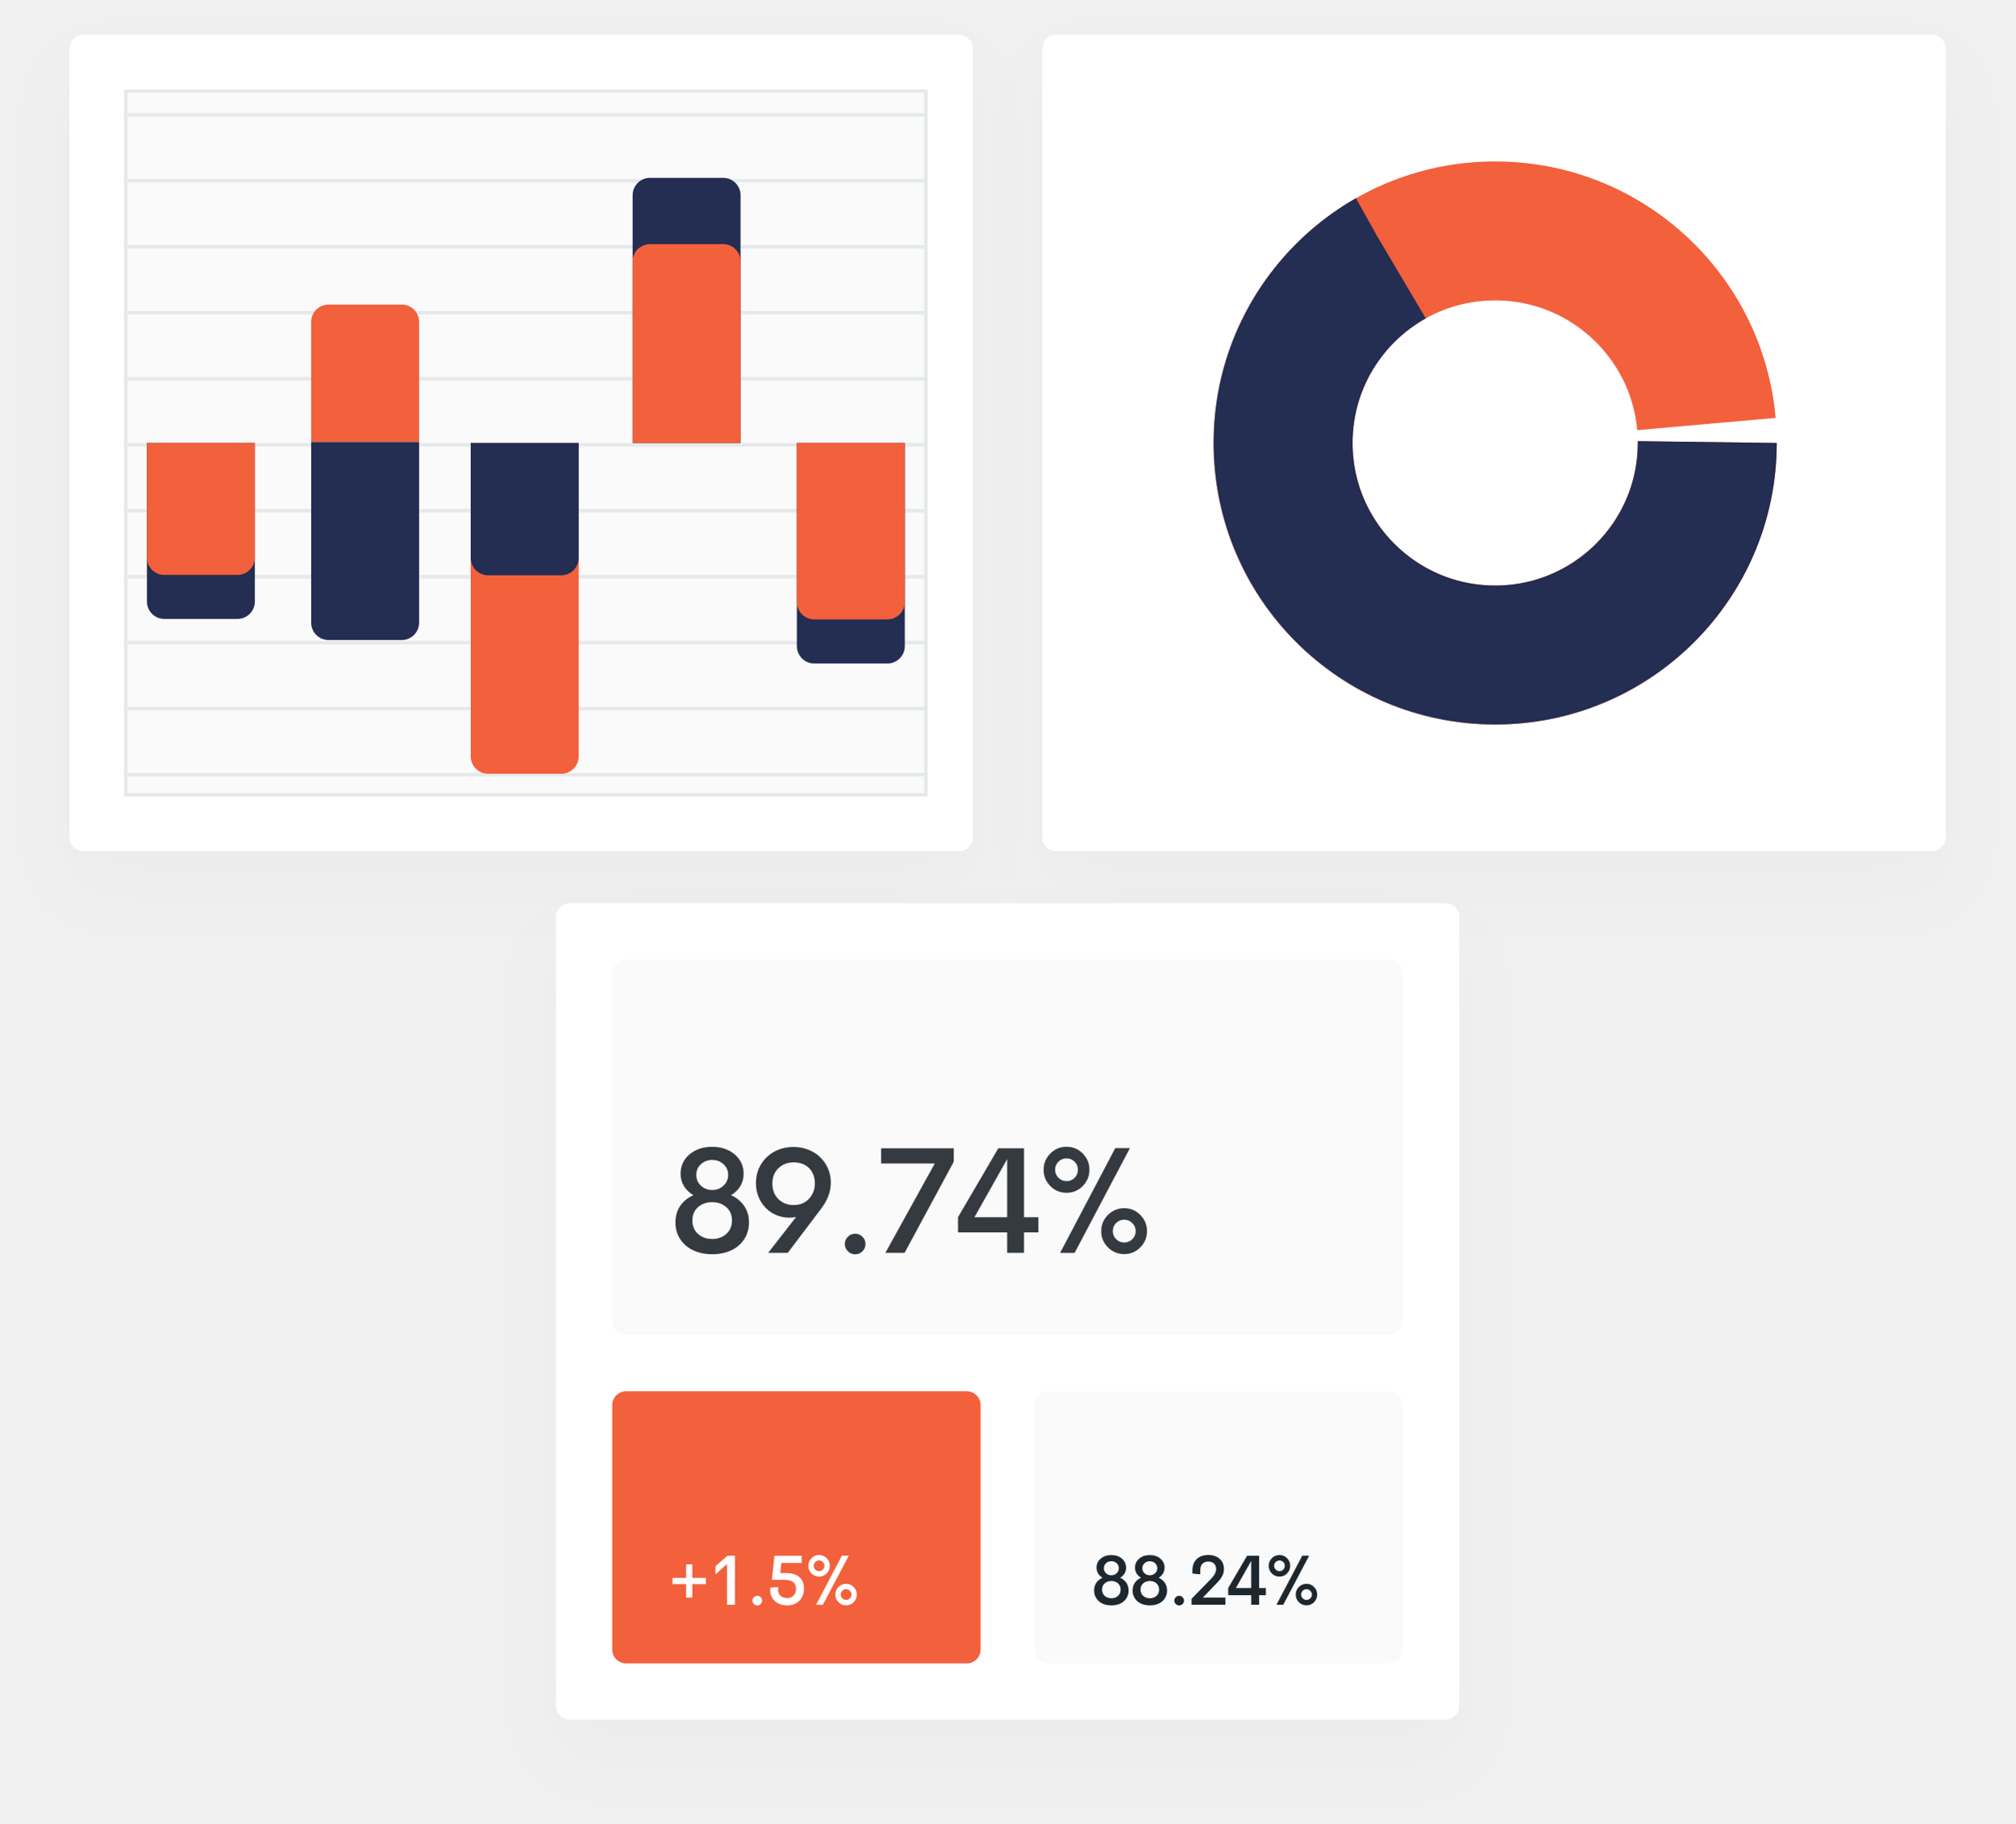
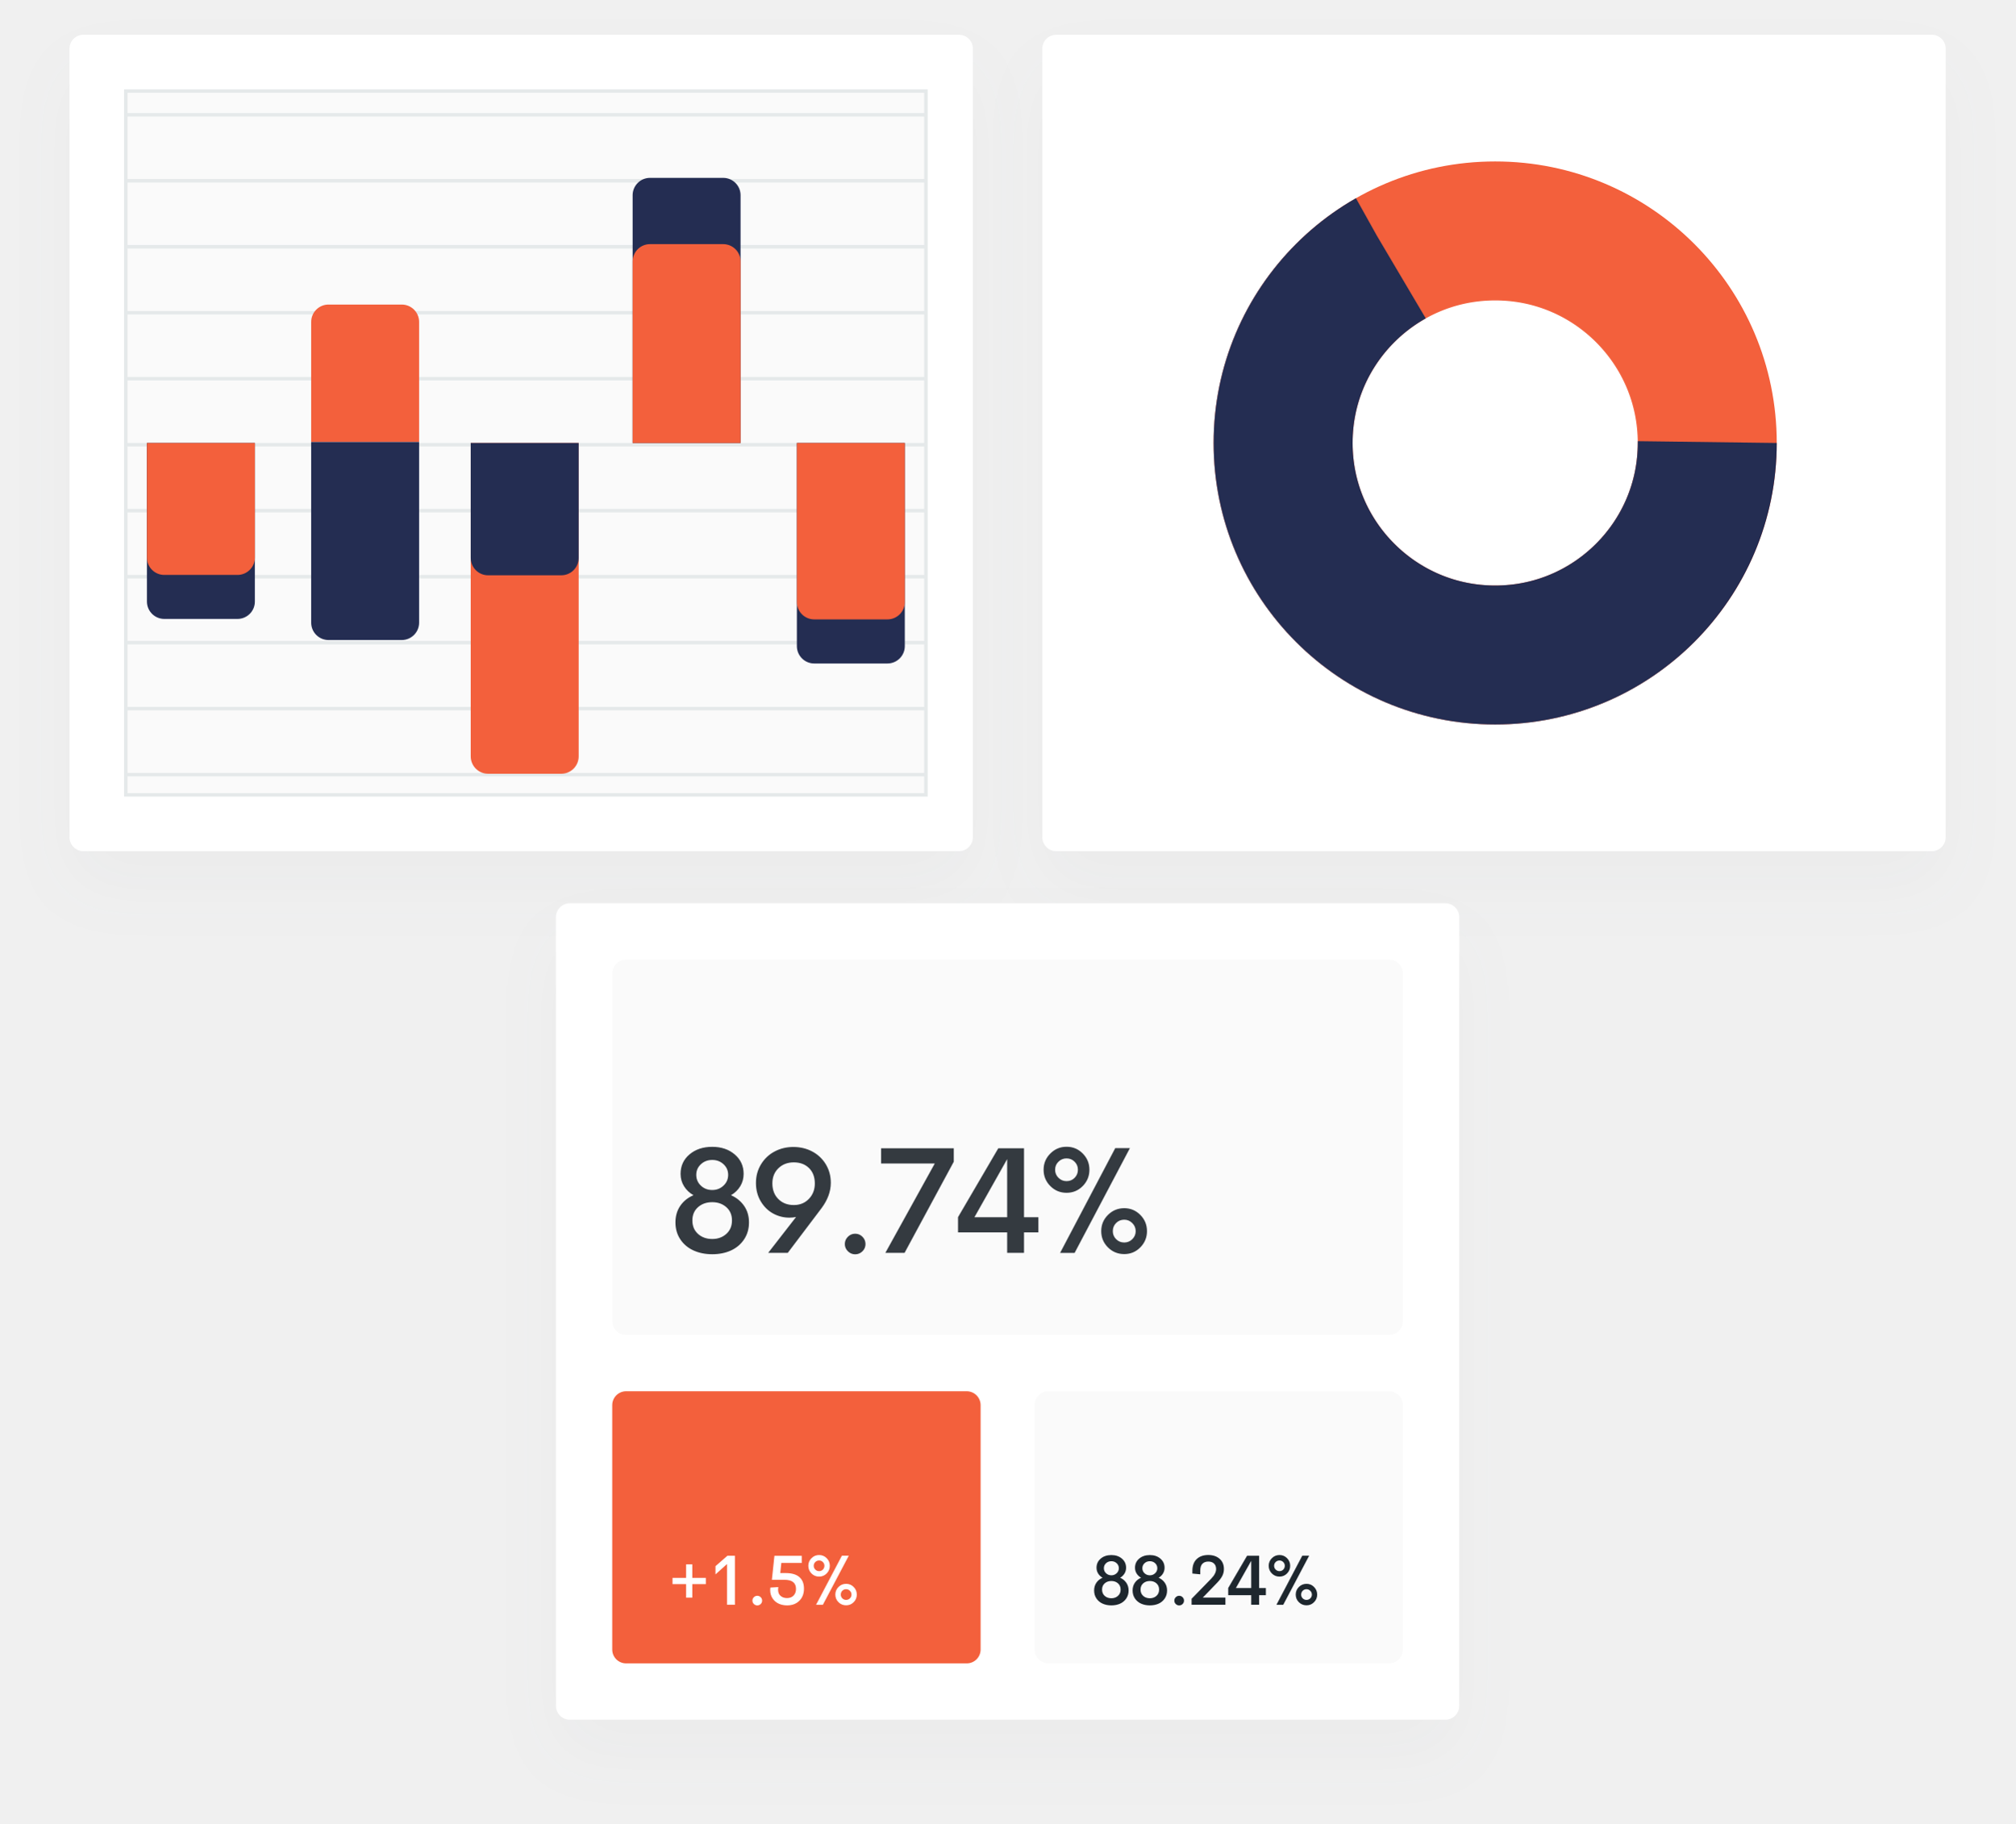
<svg xmlns="http://www.w3.org/2000/svg" xmlns:xlink="http://www.w3.org/1999/xlink" width="580" height="525">
  <defs>
    <filter id="c" width="126.9%" height="129.8%" x="-13.5%" y="-10.6%" filterUnits="objectBoundingBox">
      <feOffset dy="10" in="SourceAlpha" result="shadowOffsetOuter1" />
      <feGaussianBlur in="shadowOffsetOuter1" result="shadowBlurOuter1" stdDeviation="10" />
      <feColorMatrix in="shadowBlurOuter1" values="0 0 0 0 0.312 0 0 0 0 0.337 0 0 0 0 0.386 0 0 0 0.03 0" />
    </filter>
    <filter id="e" width="126.9%" height="129.8%" x="-13.5%" y="-10.6%" filterUnits="objectBoundingBox">
      <feOffset dy="10" in="SourceAlpha" result="shadowOffsetOuter1" />
      <feGaussianBlur in="shadowOffsetOuter1" result="shadowBlurOuter1" stdDeviation="10" />
      <feColorMatrix in="shadowBlurOuter1" values="0 0 0 0 0.312 0 0 0 0 0.337 0 0 0 0 0.386 0 0 0 0.03 0" />
    </filter>
    <filter id="i" width="126.9%" height="129.8%" x="-13.5%" y="-10.6%" filterUnits="objectBoundingBox">
      <feOffset dy="10" in="SourceAlpha" result="shadowOffsetOuter1" />
      <feGaussianBlur in="shadowOffsetOuter1" result="shadowBlurOuter1" stdDeviation="10" />
      <feColorMatrix in="shadowBlurOuter1" values="0 0 0 0 0.312 0 0 0 0 0.337 0 0 0 0 0.386 0 0 0 0.03 0" />
    </filter>
    <rect id="d" width="260" height="235" x="0" y="0" rx="4" />
    <rect id="f" width="260" height="235" x="0" y="0" rx="4" />
    <rect id="j" width="260" height="235" x="0" y="0" rx="4" />
    <ellipse id="a" cx="81.039" cy="81.034" rx="81.039" ry="81.034" />
    <ellipse id="b" cx="81.039" cy="81.034" rx="81.039" ry="81.034" />
    <mask id="g" width="162.078" height="162.069" x="0" y="0" fill="#fff" maskContentUnits="userSpaceOnUse" maskUnits="objectBoundingBox">
      <use xlink:href="#a" />
    </mask>
    <mask id="h" width="162.078" height="162.069" x="0" y="0" fill="#fff" maskContentUnits="userSpaceOnUse" maskUnits="objectBoundingBox">
      <use xlink:href="#b" />
    </mask>
  </defs>
  <g fill="none" fill-rule="evenodd" transform="translate(20 10)">
    <use fill="#000" filter="url(#c)" xlink:href="#d" />
    <use fill="#FFF" xlink:href="#d" />
    <path fill="#FAFAFA" stroke="#E5E9EA" d="M16.208 16.207h230.286v202.586H16.208z" />
    <path fill="#E5E9EA" d="M16.208 117.5h230.286v1H16.208zM16.208 136.493h230.286v1H16.208zM16.208 155.485h230.286v1H16.208zM16.208 174.477h230.286v1H16.208zM16.208 41.53h230.286v1H16.208zM16.208 22.538h230.286v1H16.208zM16.208 60.523h230.286v1H16.208zM16.208 79.515h230.286v1H16.208zM16.208 98.508h230.286v1H16.208zM16.208 193.47h230.286v1H16.208zM16.208 212.462h230.286v1H16.208z" />
    <path fill="#242D52" d="M22.286 117.5h31.065v45.647a5 5 0 01-5 5H27.286a5 5 0 01-5-5V117.5z" />
    <path fill="#F3603C" d="M22.286 117.5h31.065v32.985a5 5 0 01-5 5H27.286a5 5 0 01-5-5V117.5zM69.558 117.234h31.065V82.658a5 5 0 00-5-5H74.558a5 5 0 00-5 5v34.576z" />
    <path fill="#242D52" d="M69.558 117.234h31.065v51.99a5 5 0 01-5 5H74.558a5 5 0 01-5-5v-51.99zM162.078 117.5h31.065V46.193a5 5 0 00-5-5h-21.065a5 5 0 00-5 5V117.5z" />
    <path fill="#F3603C" d="M162.078 117.5h31.065V65.27a5 5 0 00-5-5h-21.065a5 5 0 00-5 5v52.23z" />
    <g>
      <path fill="#242D52" d="M209.351 117.5h31.065v58.477a5 5 0 01-5 5H214.35a5 5 0 01-5-5V117.5z" />
      <path fill="#F3603C" d="M209.351 117.5h31.065v45.782a5 5 0 01-5 5H214.35a5 5 0 01-5-5V117.5z" />
    </g>
    <g>
      <path fill="#F3603C" d="M115.481 117.5h31.065v90.216a5 5 0 01-5 5H120.48a5 5 0 01-5-5V117.5z" />
      <path fill="#242D52" d="M115.481 117.5h31.065v33.086a5 5 0 01-5 5H120.48a5 5 0 01-5-5V117.5z" />
    </g>
    <g transform="translate(280)">
      <use fill="#000" filter="url(#e)" xlink:href="#f" />
      <use fill="#FFF" xlink:href="#f" />
      <g transform="translate(49.299 36.466)">
        <ellipse cx="81.039" cy="81.034" stroke="#FFF" stroke-width="40" rx="61.039" ry="61.034" />
-         <use stroke="#F3603C" stroke-dasharray="502" stroke-width="80" mask="url(#g)" xlink:href="#a" />
+         <use stroke="#F3603C" stroke-dasharray="512" stroke-width="80" mask="url(#g)" xlink:href="#a" />
        <use stroke="#242D52" stroke-dasharray="340" stroke-width="80" mask="url(#h)" xlink:href="#b" />
      </g>
    </g>
    <g transform="translate(140 250)">
      <use fill="#000" filter="url(#i)" xlink:href="#j" />
      <use fill="#FFF" xlink:href="#j" />
      <g transform="translate(16.208 140.46)">
        <rect width="106.026" height="78.333" fill="#F3603C" rx="4" />
        <path fill="#FFF" fill-rule="nonzero" d="M23.044 59.413v-3.907h3.897v-1.78h-3.897v-3.908h-1.781v3.907h-3.908v1.78h3.908v3.908h1.78zm12.264 2.038V47.345H33.15l-3.433 2.997v2.374l3.314-2.977V61.45h2.276zm6.437.198c.382 0 .71-.135.984-.406.274-.27.41-.597.41-.98 0-.382-.136-.71-.41-.983a1.343 1.343 0 00-.984-.41c-.376 0-.702.136-.98.41a1.335 1.335 0 00-.415.984c0 .376.139.7.416.974.277.274.603.41.979.41zm8.584-.01c1.45 0 2.623-.444 3.517-1.33.893-.888 1.34-2.053 1.34-3.497 0-1.438-.438-2.544-1.316-3.32-.877-.774-2.199-1.161-3.966-1.161H48.36l.307-2.918h5.876v-2.058H46.68l-.732 6.914h3.63c2.21 0 3.314.874 3.314 2.622 0 .791-.232 1.43-.697 1.914-.465.485-1.103.727-1.915.727-.705 0-1.307-.205-1.805-.613-.498-.41-.747-1.023-.747-1.84 0-.165.023-.403.07-.712l-2.286.138c-.033.284-.05.521-.05.712 0 .917.228 1.716.683 2.399a4.204 4.204 0 001.771 1.523c.726.333 1.53.5 2.414.5zm9.207-8.29a2.96 2.96 0 002.186-.91c.6-.613.9-1.348.9-2.205 0-.851-.3-1.58-.9-2.187a2.96 2.96 0 00-2.186-.91c-.85 0-1.58.304-2.186.91a2.981 2.981 0 00-.91 2.187c0 .863.302 1.599.905 2.205.603.607 1.334.91 2.191.91zm1.088 8.112l7.46-14.136h-1.98l-7.438 14.136h1.958zm-1.088-9.684c-.422 0-.785-.15-1.088-.45a1.48 1.48 0 01-.455-1.093c0-.43.152-.79.455-1.084a1.51 1.51 0 011.088-.44c.429 0 .792.149 1.088.445.297.297.445.656.445 1.079 0 .428-.146.793-.44 1.093-.293.3-.658.45-1.093.45zm7.785 9.842c.851 0 1.575-.303 2.172-.91a3.006 3.006 0 00.895-2.186c0-.857-.3-1.588-.9-2.191a2.945 2.945 0 00-2.167-.905c-.857 0-1.589.301-2.196.905a2.976 2.976 0 00-.91 2.191c0 .857.302 1.588.905 2.191.604.603 1.338.905 2.201.905zm0-1.563c-.435 0-.8-.15-1.098-.45a1.485 1.485 0 01-.445-1.083c0-.435.149-.801.445-1.098a1.492 1.492 0 011.098-.445c.416 0 .777.151 1.084.455.306.303.46.666.46 1.088 0 .422-.152.783-.455 1.083-.304.3-.666.45-1.089.45z" />
      </g>
      <g transform="translate(137.766 140.46)">
        <rect width="106.026" height="78.333" fill="#FAFAFA" rx="4" />
        <path fill="#1E272E" fill-rule="nonzero" d="M22.104 61.639c.936 0 1.777-.168 2.522-.505a4.186 4.186 0 001.776-1.503c.439-.66.658-1.421.658-2.285 0-.85-.218-1.593-.653-2.226a4.118 4.118 0 00-1.77-1.444c.527-.31.942-.714 1.246-1.212a3.14 3.14 0 00.455-1.667c0-1.068-.4-1.943-1.202-2.626-.801-.682-1.812-1.024-3.032-1.024-1.24 0-2.262.34-3.067 1.02-.804.678-1.207 1.555-1.207 2.63 0 .614.155 1.17.465 1.667.31.498.736.902 1.276 1.212-.758.323-1.353.801-1.785 1.434-.432.633-.648 1.379-.648 2.236 0 .864.22 1.625.658 2.285a4.147 4.147 0 001.78 1.498c.749.34 1.591.51 2.528.51zm0-8.665c-.607 0-1.118-.197-1.533-.589a1.926 1.926 0 01-.624-1.459c0-.567.208-1.044.624-1.43.415-.385.926-.578 1.533-.578.6 0 1.108.193 1.523.579.416.385.624.862.624 1.429 0 .574-.21 1.058-.629 1.454a2.131 2.131 0 01-1.518.594zm0 6.607c-.772 0-1.411-.227-1.92-.682-.507-.455-.761-1.062-.761-1.82 0-.745.254-1.342.762-1.79.508-.45 1.147-.673 1.919-.673.758 0 1.391.224 1.9.672.507.449.761 1.046.761 1.79 0 .753-.254 1.358-.762 1.816-.508.458-1.14.687-1.9.687zM33.18 61.64c.936 0 1.777-.168 2.522-.505a4.186 4.186 0 001.776-1.503c.439-.66.658-1.421.658-2.285 0-.85-.218-1.593-.653-2.226a4.118 4.118 0 00-1.77-1.444c.527-.31.942-.714 1.246-1.212a3.14 3.14 0 00.455-1.667c0-1.068-.4-1.943-1.202-2.626-.801-.682-1.812-1.024-3.032-1.024-1.24 0-2.262.34-3.067 1.02-.804.678-1.207 1.555-1.207 2.63 0 .614.155 1.17.465 1.667.31.498.736.902 1.276 1.212-.758.323-1.353.801-1.785 1.434-.432.633-.648 1.379-.648 2.236 0 .864.22 1.625.658 2.285a4.147 4.147 0 001.78 1.498c.749.34 1.591.51 2.528.51zm0-8.665c-.607 0-1.118-.197-1.534-.589a1.926 1.926 0 01-.623-1.459c0-.567.208-1.044.623-1.43.416-.385.927-.578 1.534-.578.6 0 1.108.193 1.523.579.416.385.623.862.623 1.429 0 .574-.209 1.058-.628 1.454a2.131 2.131 0 01-1.518.594zm0 6.607c-.772 0-1.412-.227-1.92-.682-.507-.455-.761-1.062-.761-1.82 0-.745.254-1.342.762-1.79.507-.45 1.147-.673 1.919-.673.758 0 1.391.224 1.9.672.507.449.76 1.046.76 1.79 0 .753-.253 1.358-.76 1.816-.509.458-1.142.687-1.9.687zm8.435 2.068c.383 0 .711-.135.985-.406.273-.27.41-.597.41-.98 0-.382-.137-.71-.41-.983a1.343 1.343 0 00-.985-.41c-.375 0-.702.136-.979.41a1.335 1.335 0 00-.415.984c0 .376.138.7.415.974.277.274.604.41.98.41zm13.313-.198v-2.058h-6.51l4.146-4.293c.666-.692 1.154-1.342 1.464-1.948.31-.607.465-1.27.465-1.989 0-1.253-.419-2.238-1.257-2.957-.837-.72-1.915-1.079-3.234-1.079-1.405 0-2.52.393-3.344 1.178-.824.784-1.237 1.909-1.237 3.373v.791l2.266.218v-1.039c0-.917.207-1.584.623-2.003.415-.419.983-.628 1.701-.628.686 0 1.23.19 1.633.569.402.379.603.908.603 1.587 0 .877-.471 1.8-1.414 2.77l-5.64 5.787v1.721h9.735zm9.702 0v-2.76h1.939v-2.048h-1.94v-9.298H61.16l-5.431 9.289v2.057h6.628v2.76h2.275zm-2.275-4.808h-4.412l4.412-7.834v7.834zm8.129-3.294a2.96 2.96 0 002.186-.91c.6-.613.9-1.348.9-2.205 0-.851-.3-1.58-.9-2.187a2.96 2.96 0 00-2.186-.91c-.851 0-1.58.304-2.187.91a2.981 2.981 0 00-.91 2.187c0 .863.302 1.599.905 2.205.604.607 1.334.91 2.192.91zm1.088 8.112l7.459-14.136h-1.979l-7.439 14.136h1.959zm-1.088-9.684c-.422 0-.785-.15-1.089-.45a1.48 1.48 0 01-.455-1.093c0-.43.152-.79.455-1.084a1.51 1.51 0 011.089-.44c.428 0 .791.149 1.088.445.297.297.445.656.445 1.079 0 .428-.147.793-.44 1.093-.294.3-.658.45-1.093.45zm7.785 9.842c.85 0 1.574-.303 2.171-.91a3.006 3.006 0 00.896-2.186c0-.857-.3-1.588-.9-2.191a2.945 2.945 0 00-2.167-.905c-.857 0-1.59.301-2.196.905a2.976 2.976 0 00-.91 2.191c0 .857.301 1.588.905 2.191.603.603 1.337.905 2.2.905zm0-1.563c-.435 0-.801-.15-1.098-.45a1.485 1.485 0 01-.445-1.083c0-.435.148-.801.445-1.098a1.492 1.492 0 011.098-.445c.415 0 .776.151 1.083.455.307.303.46.666.46 1.088 0 .422-.152.783-.455 1.083-.303.3-.666.45-1.088.45z" />
      </g>
      <g transform="translate(16.208 16.207)">
        <rect width="227.584" height="108.046" fill="#FAFAFA" rx="4" />
        <path fill="#343A40" fill-rule="nonzero" d="M28.786 84.812c1.998 0 3.791-.359 5.381-1.076 1.59-.732 2.853-1.801 3.788-3.208.936-1.407 1.404-3.032 1.404-4.875 0-1.815-.465-3.397-1.393-4.748-.929-1.35-2.188-2.377-3.778-3.08 1.126-.662 2.012-1.524 2.66-2.586.647-1.062.97-2.247.97-3.556 0-2.279-.855-4.146-2.564-5.602-1.71-1.457-3.865-2.185-6.468-2.185-2.645 0-4.826.725-6.542 2.174-1.717 1.449-2.575 3.32-2.575 5.613 0 1.309.33 2.494.992 3.556.661 1.062 1.568 1.924 2.722 2.585-1.618.69-2.888 1.71-3.81 3.06-.92 1.35-1.381 2.94-1.381 4.77 0 1.842.467 3.467 1.403 4.874.936 1.407 2.202 2.473 3.799 3.197 1.597.725 3.394 1.087 5.392 1.087zm0-18.486c-1.295 0-2.385-.419-3.271-1.256-.887-.837-1.33-1.874-1.33-3.112 0-1.21.443-2.227 1.33-3.05.886-.823 1.976-1.234 3.27-1.234 1.281 0 2.364.411 3.25 1.234.887.823 1.33 1.84 1.33 3.05 0 1.224-.446 2.258-1.34 3.102-.893.844-1.973 1.266-3.24 1.266zm0 14.097c-1.646 0-3.011-.486-4.094-1.457-1.084-.97-1.625-2.265-1.625-3.882 0-1.59.541-2.863 1.625-3.82 1.083-.957 2.448-1.435 4.094-1.435 1.618 0 2.968.478 4.052 1.435 1.083.957 1.625 2.23 1.625 3.82 0 1.603-.542 2.894-1.625 3.872-1.084.978-2.434 1.467-4.052 1.467zm21.737 3.988l9.729-12.873c1.772-2.391 2.659-4.818 2.659-7.28 0-1.97-.479-3.746-1.435-5.329a9.904 9.904 0 00-3.894-3.682c-1.64-.872-3.458-1.308-5.455-1.308-1.956 0-3.753.432-5.392 1.297-1.64.866-2.948 2.104-3.926 3.714-.978 1.611-1.46 3.423-1.445 5.434.014 1.97.482 3.718 1.403 5.244.922 1.527 2.107 2.684 3.556 3.472a9.656 9.656 0 004.685 1.182c.661 0 1.294-.064 1.9-.19l-8.02 10.319h5.635zm1.73-13.76c-1.8 0-3.274-.565-4.421-1.698-1.147-1.132-1.727-2.62-1.741-4.463-.014-1.815.563-3.289 1.73-4.421 1.168-1.133 2.645-1.699 4.432-1.699 1.815 0 3.278.549 4.39 1.646 1.111 1.098 1.667 2.575 1.667 4.432 0 1.758-.566 3.232-1.699 4.42-1.132 1.19-2.585 1.784-4.358 1.784zm17.664 14.182c.816 0 1.516-.288 2.1-.865a2.83 2.83 0 00.876-2.09c0-.815-.292-1.515-.876-2.1a2.864 2.864 0 00-2.1-.875c-.802 0-1.498.292-2.09.876-.59.584-.885 1.284-.885 2.1 0 .801.295 1.494.886 2.078.59.584 1.287.876 2.09.876zm14.224-.422l14.16-26.23v-3.863H77.389v4.369h15.448L78.612 84.41h5.53zm34.378 0v-5.888h4.137v-4.368h-4.137V54.318h-7.407L99.526 74.134v4.39h14.14v5.887h4.853zm-4.853-10.256h-9.413l9.413-16.713v16.713zm17.094-7.027c1.829 0 3.383-.647 4.664-1.942 1.28-1.308 1.92-2.877 1.92-4.706 0-1.814-.64-3.369-1.92-4.663-1.28-1.295-2.835-1.942-4.664-1.942-1.815 0-3.37.647-4.664 1.942-1.295 1.294-1.942 2.849-1.942 4.663 0 1.843.644 3.412 1.931 4.706 1.288 1.295 2.846 1.942 4.675 1.942zm2.321 17.304l15.913-30.156h-4.221l-15.87 30.156h4.178zm-2.321-20.66c-.9 0-1.675-.32-2.322-.96a3.157 3.157 0 01-.97-2.332c0-.914.323-1.684.97-2.31a3.222 3.222 0 012.322-.94c.914 0 1.688.317 2.321.95.633.633.95 1.4.95 2.3 0 .915-.313 1.692-.94 2.332-.625.64-1.403.96-2.331.96zm16.609 20.998c1.814 0 3.359-.647 4.632-1.942 1.273-1.294 1.91-2.849 1.91-4.663 0-1.83-.64-3.387-1.92-4.675-1.281-1.287-2.822-1.93-4.622-1.93-1.83 0-3.391.643-4.686 1.93-1.294 1.288-1.941 2.846-1.941 4.675 0 1.828.644 3.386 1.93 4.674 1.288 1.287 2.853 1.93 4.697 1.93zm0-3.335c-.93 0-1.71-.32-2.343-.96a3.168 3.168 0 01-.95-2.31c0-.929.317-1.71.95-2.343s1.414-.95 2.343-.95c.886 0 1.656.324 2.31.971.655.647.982 1.421.982 2.322 0 .9-.324 1.67-.971 2.31-.647.64-1.421.96-2.321.96z" />
      </g>
    </g>
  </g>
</svg>
